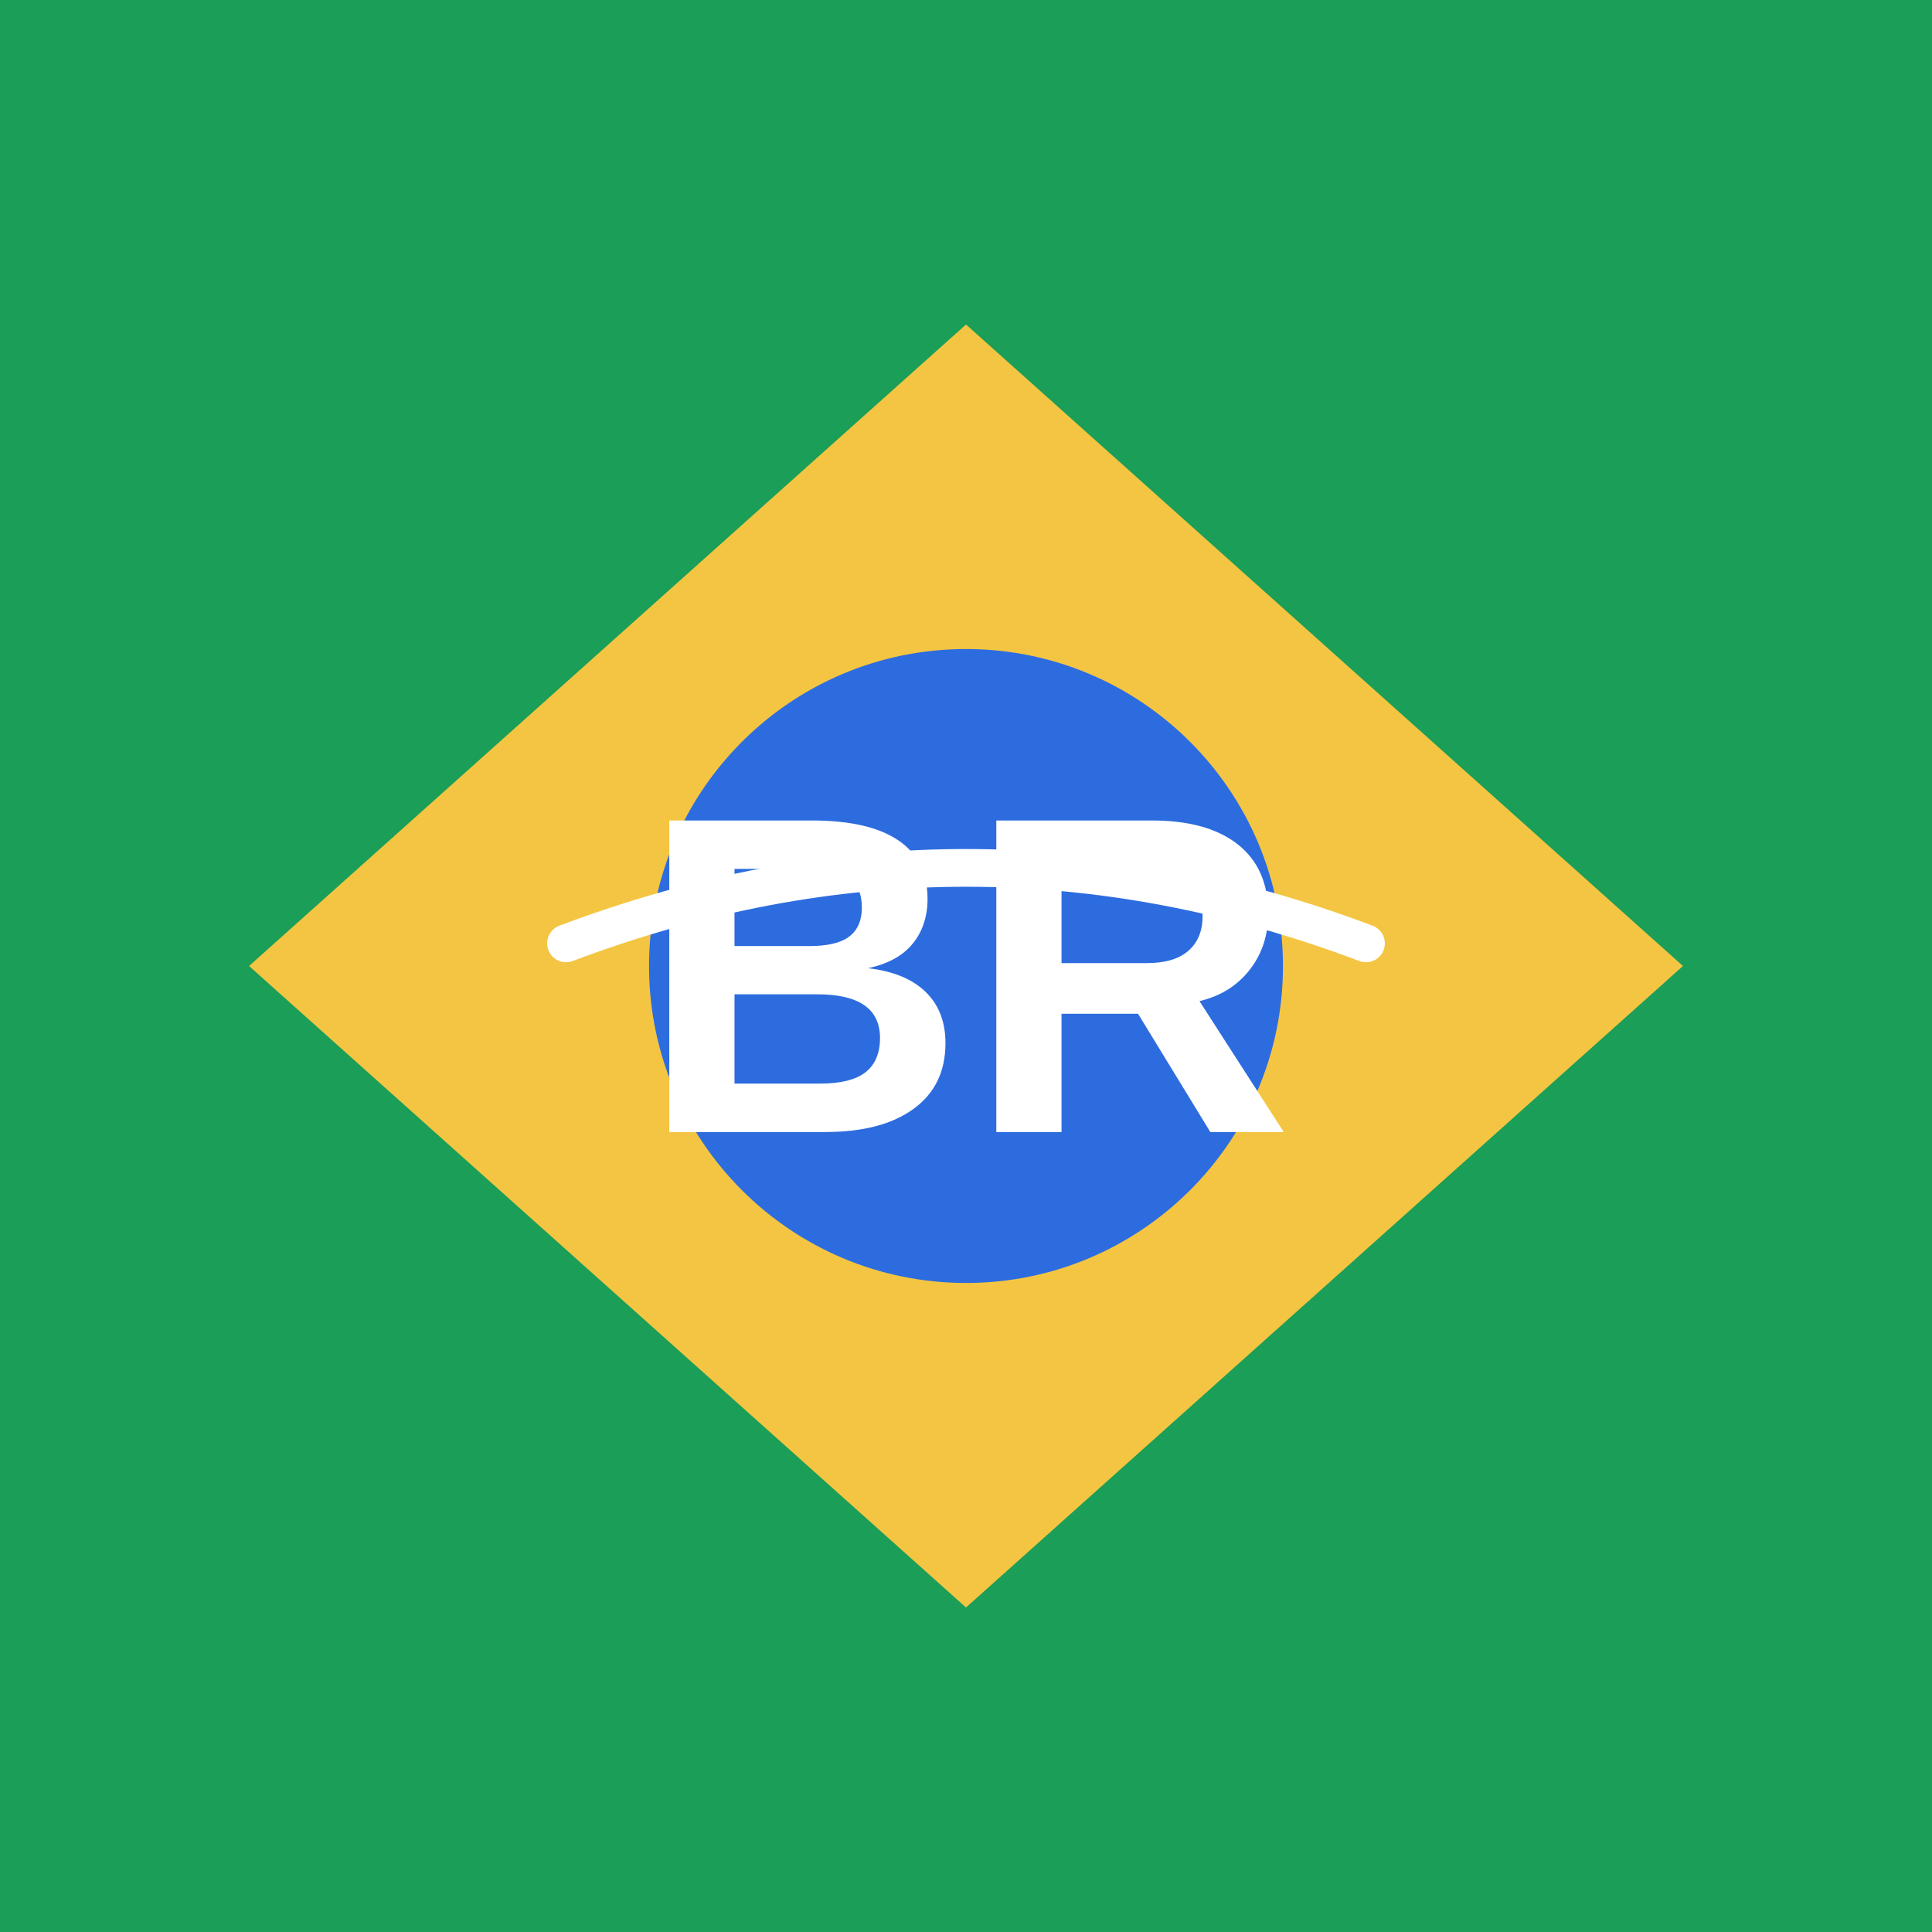
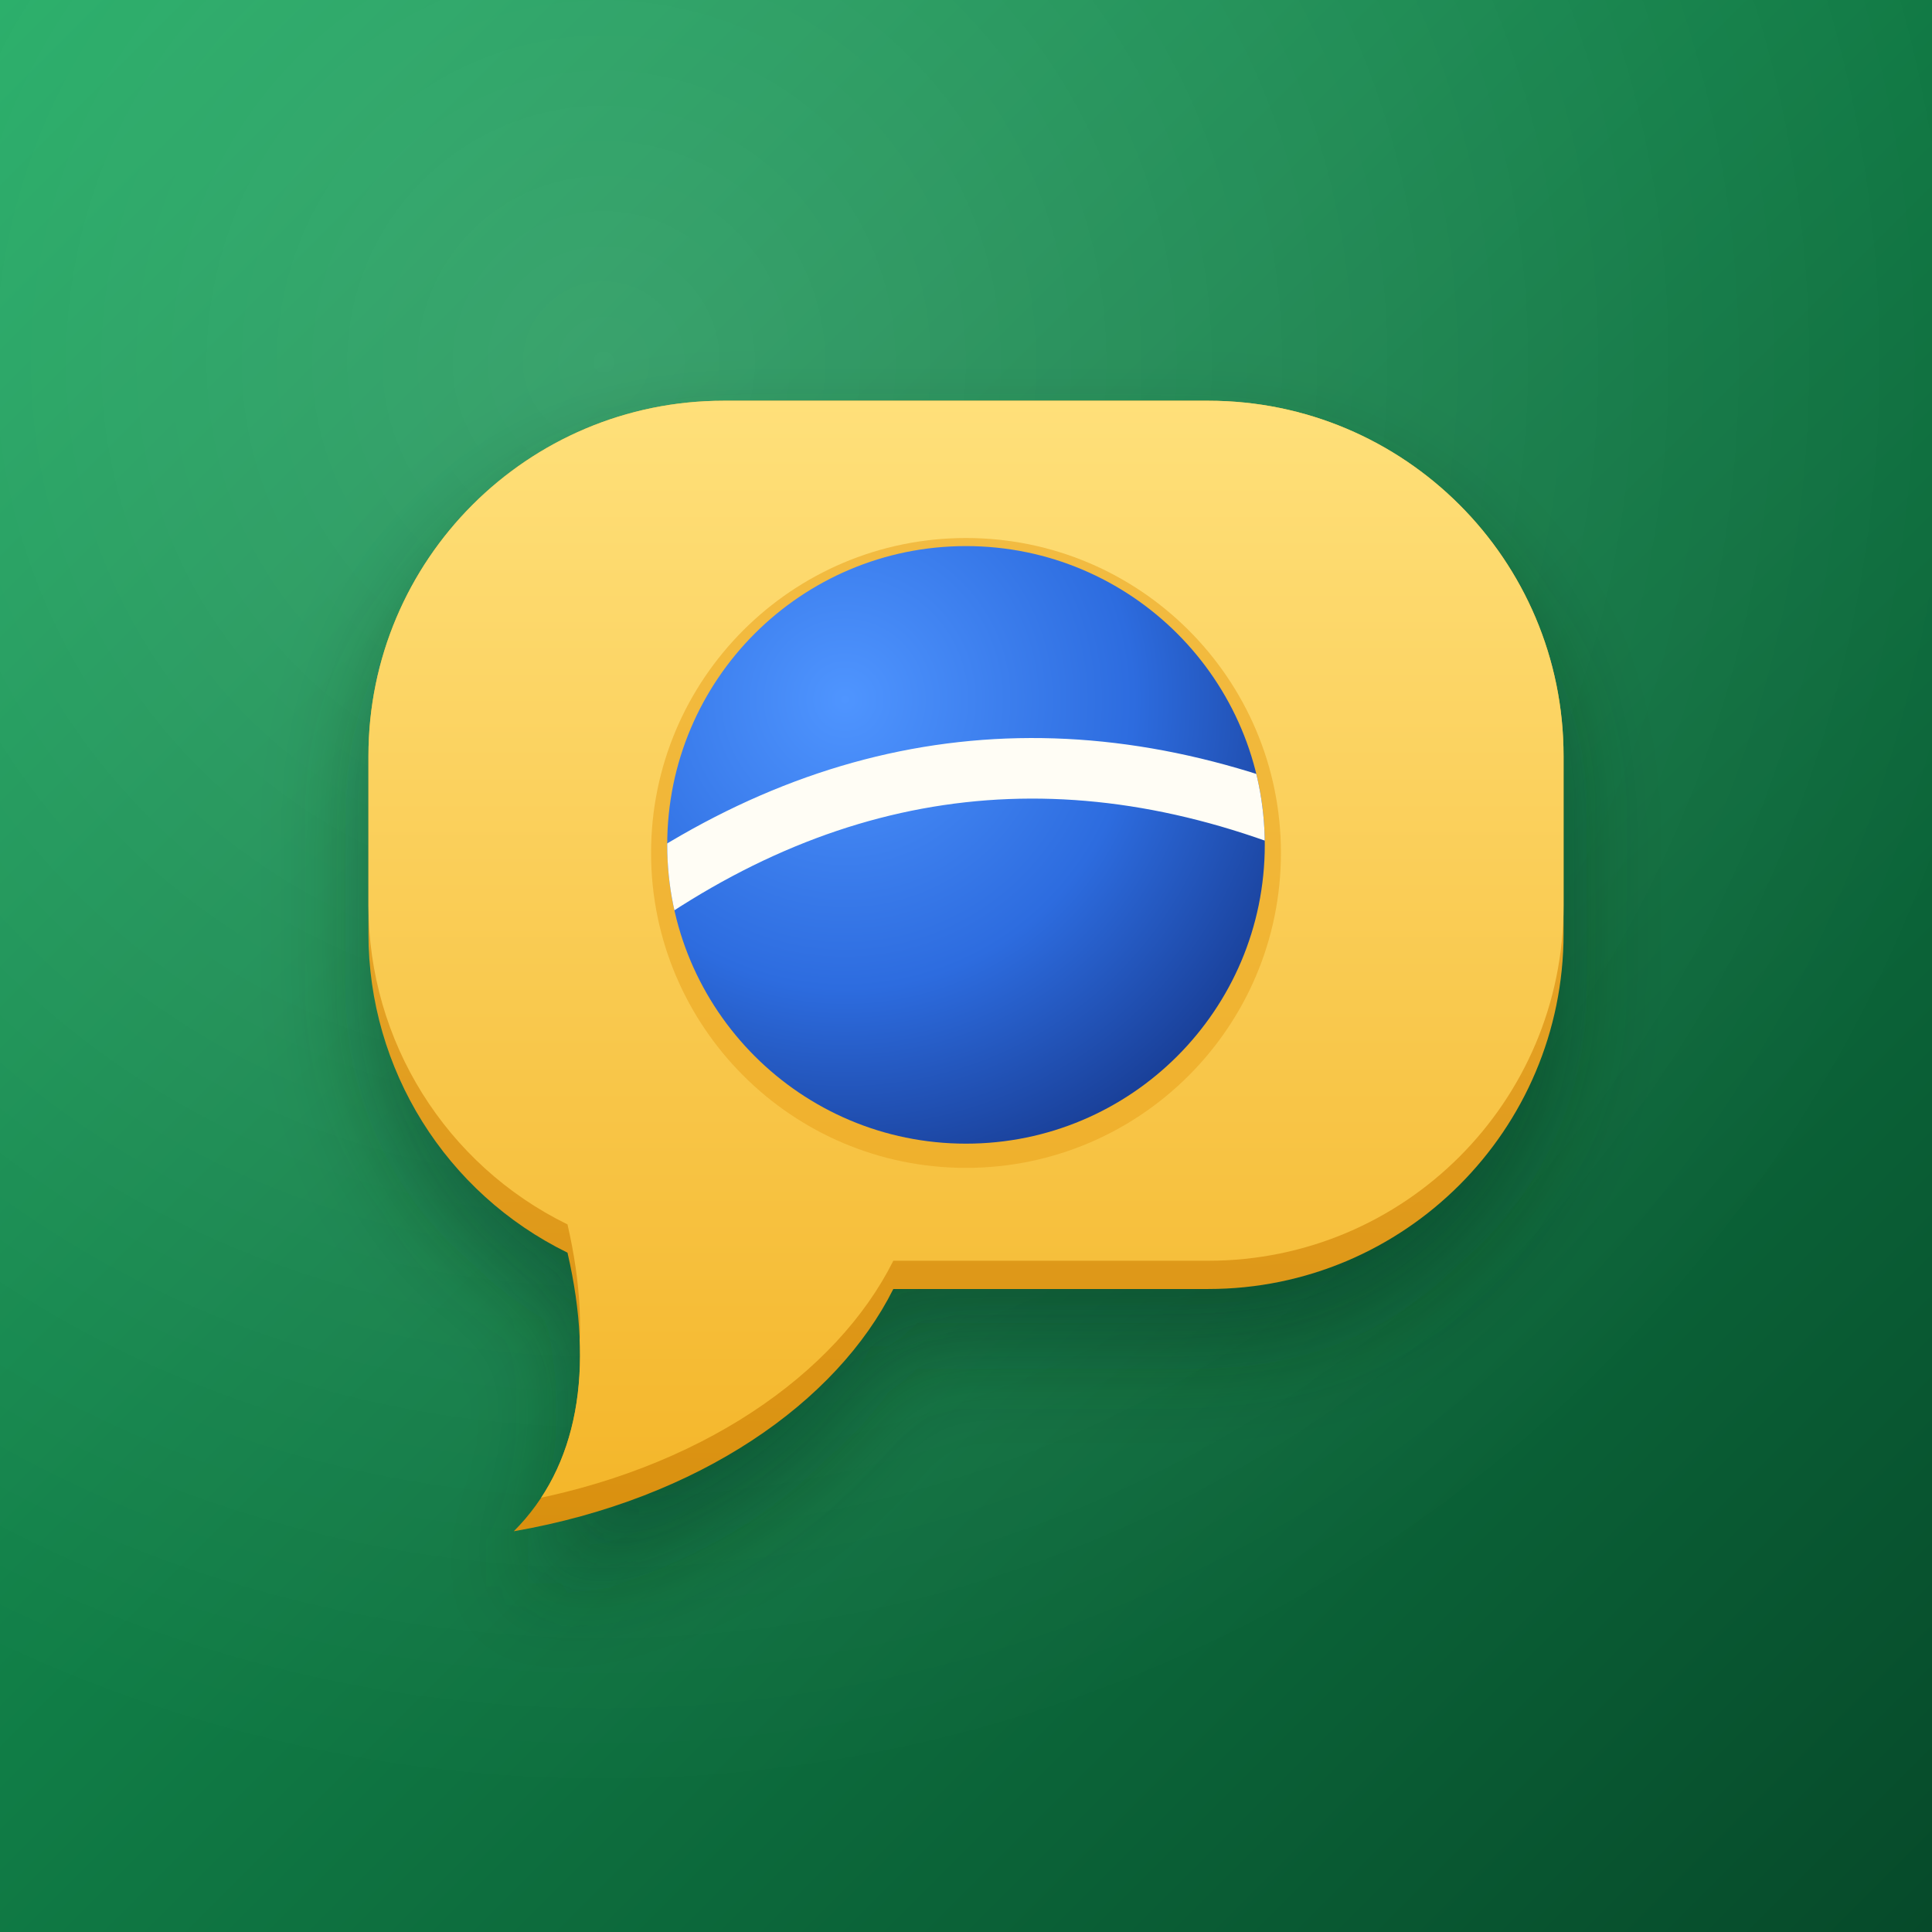
<svg xmlns="http://www.w3.org/2000/svg" viewBox="0 0 512 512" width="512" height="512">
-   <rect width="512" height="512" fill="#1b9e57" />
-   <polygon points="256,86 446,256 256,426 66,256" fill="#f4c542" />
-   <circle cx="256" cy="256" r="84" fill="#2d6cdf" />
-   <path d="M150 250 q106 -40 212 0" stroke="#ffffff" stroke-width="10" fill="none" stroke-linecap="round" />
-   <text x="256" y="300" font-family="Segoe UI, Arial, sans-serif" font-size="120" font-weight="700" fill="#ffffff" text-anchor="middle">BR</text>
+   <defs>
+     <linearGradient id="bg" x1="0" y1="0" x2="512" y2="512" gradientUnits="userSpaceOnUse">
+       <stop offset="0" stop-color="#19a85e" />
+       <stop offset="1" stop-color="#064a2a" />
+     </linearGradient>
+     <radialGradient id="glow" cx="160" cy="96" r="380" gradientUnits="userSpaceOnUse">
+       <stop offset="0" stop-color="#ffffff" stop-opacity="0.16" />
+       <stop offset="1" stop-color="#ffffff" stop-opacity="0" />
+     </radialGradient>
+     <linearGradient id="gold" x1="0" y1="116" x2="0" y2="396" gradientUnits="userSpaceOnUse">
+       <stop offset="0" stop-color="#ffe17c" />
+       <stop offset="1" stop-color="#f4b62a" />
+     </linearGradient>
+     <linearGradient id="goldEdge" x1="0" y1="116" x2="0" y2="396" gradientUnits="userSpaceOnUse">
+       <stop offset="0" stop-color="#f0b43a" />
+       <stop offset="1" stop-color="#d9900f" />
+     </linearGradient>
+     <radialGradient id="blue" cx="226" cy="190" r="130" gradientUnits="userSpaceOnUse">
+       <stop offset="0" stop-color="#4f95ff" />
+       <stop offset="0.55" stop-color="#2d6cdf" />
+       <stop offset="1" stop-color="#16388c" />
+     </radialGradient>
+     <path id="bubble" d="M196 116H316A88 88 0 0 1 404 204V248A88 88 0 0 1 316 336H238C224 364 190 388 144 396C160 380 164 356 157.3 327A88 88 0 0 1 108 248V204A88 88 0 0 1 196 116Z" />
+     <clipPath id="bubbleClip">
+       <use href="#bubble" />
+     </clipPath>
+     <clipPath id="sphere">
+       <circle cx="256" cy="226" r="74" />
+     </clipPath>
+     <filter id="shadow" x="-20%" y="-20%" width="140%" height="150%">
+       <feGaussianBlur stdDeviation="12" />
+     </filter>
+   </defs>
+   <rect width="512" height="512" fill="url(#bg)" />
+   <rect width="512" height="512" fill="url(#glow)" />
+   <g transform="translate(256 256) scale(1.07) translate(-256 -256)">
+     <use href="#bubble" transform="translate(0 14)" fill="#032a17" opacity="0.4" filter="url(#shadow)" />
+     <g clip-path="url(#bubbleClip)">
+       <rect x="100" y="100" width="320" height="310" fill="url(#goldEdge)" />
+       <use href="#bubble" transform="translate(0 -7)" fill="url(#gold)" />
+     </g>
+     <circle cx="256" cy="228" r="78" fill="#e9a21c" opacity="0.55" />
+     <circle cx="256" cy="226" r="74" fill="url(#blue)" />
+     <path clip-path="url(#sphere)" d="M168 244Q252 182 348 224" fill="none" stroke="#fffdf5" stroke-width="15" stroke-linecap="round" />
+   </g>
</svg>
